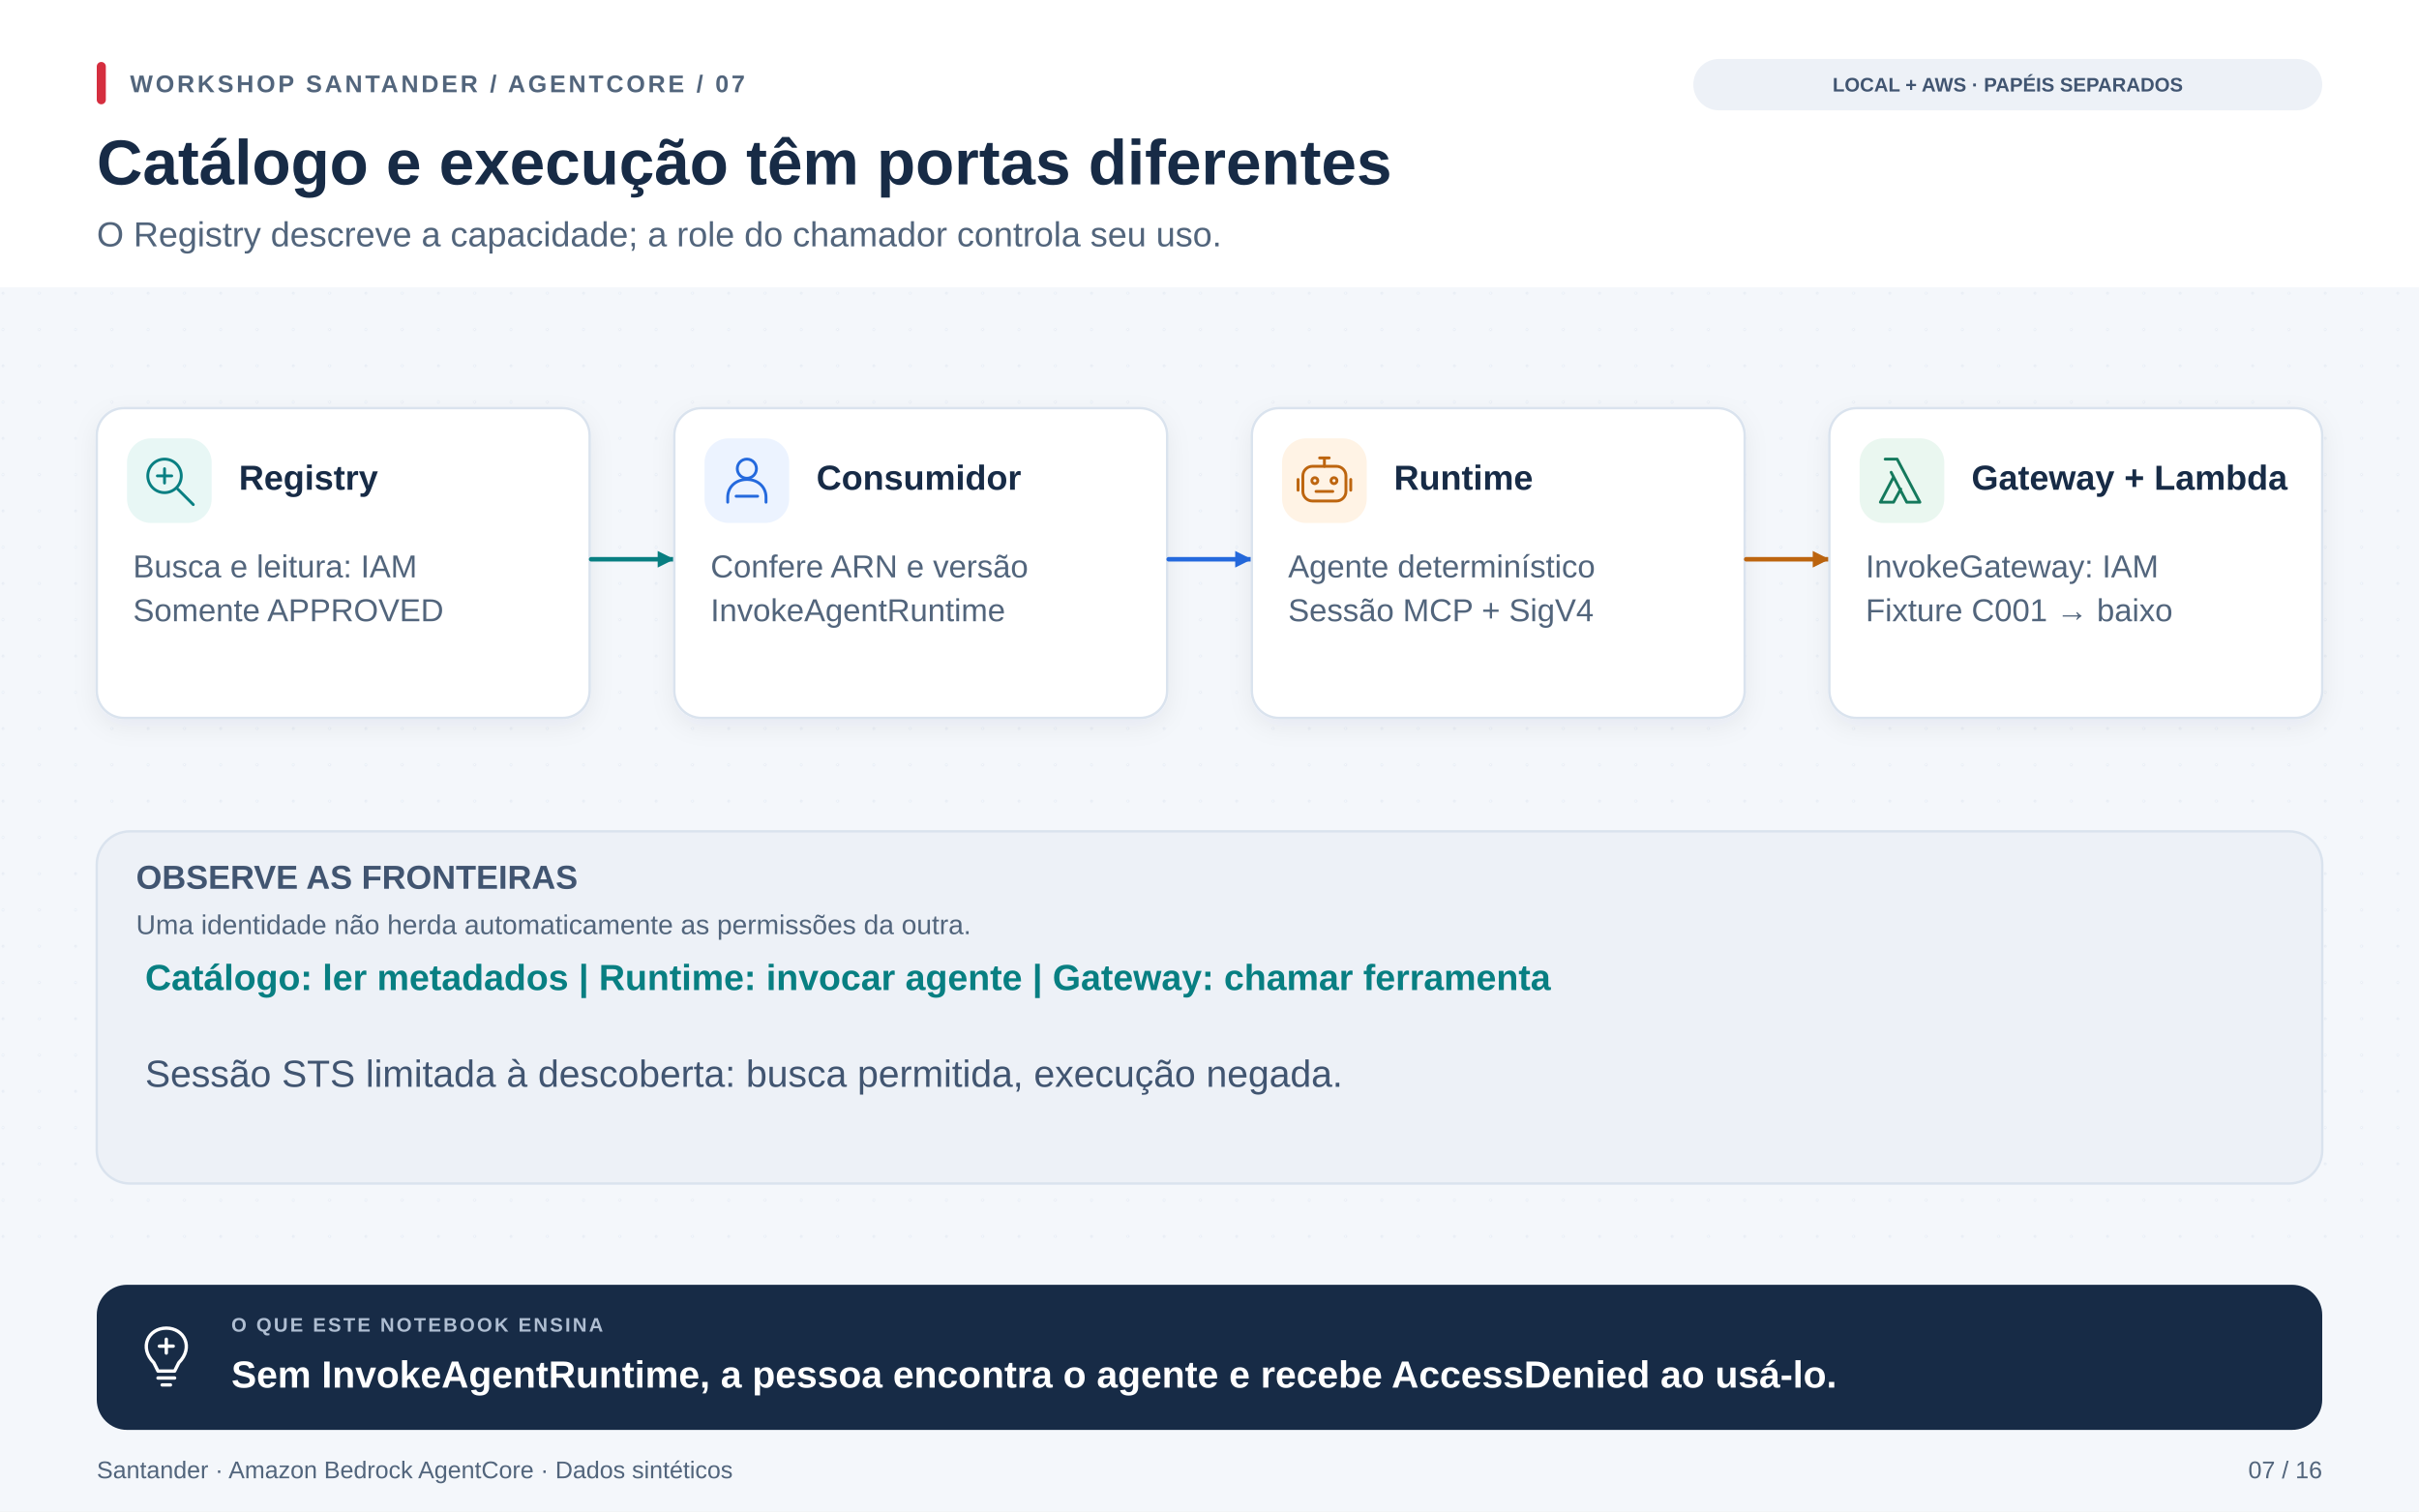
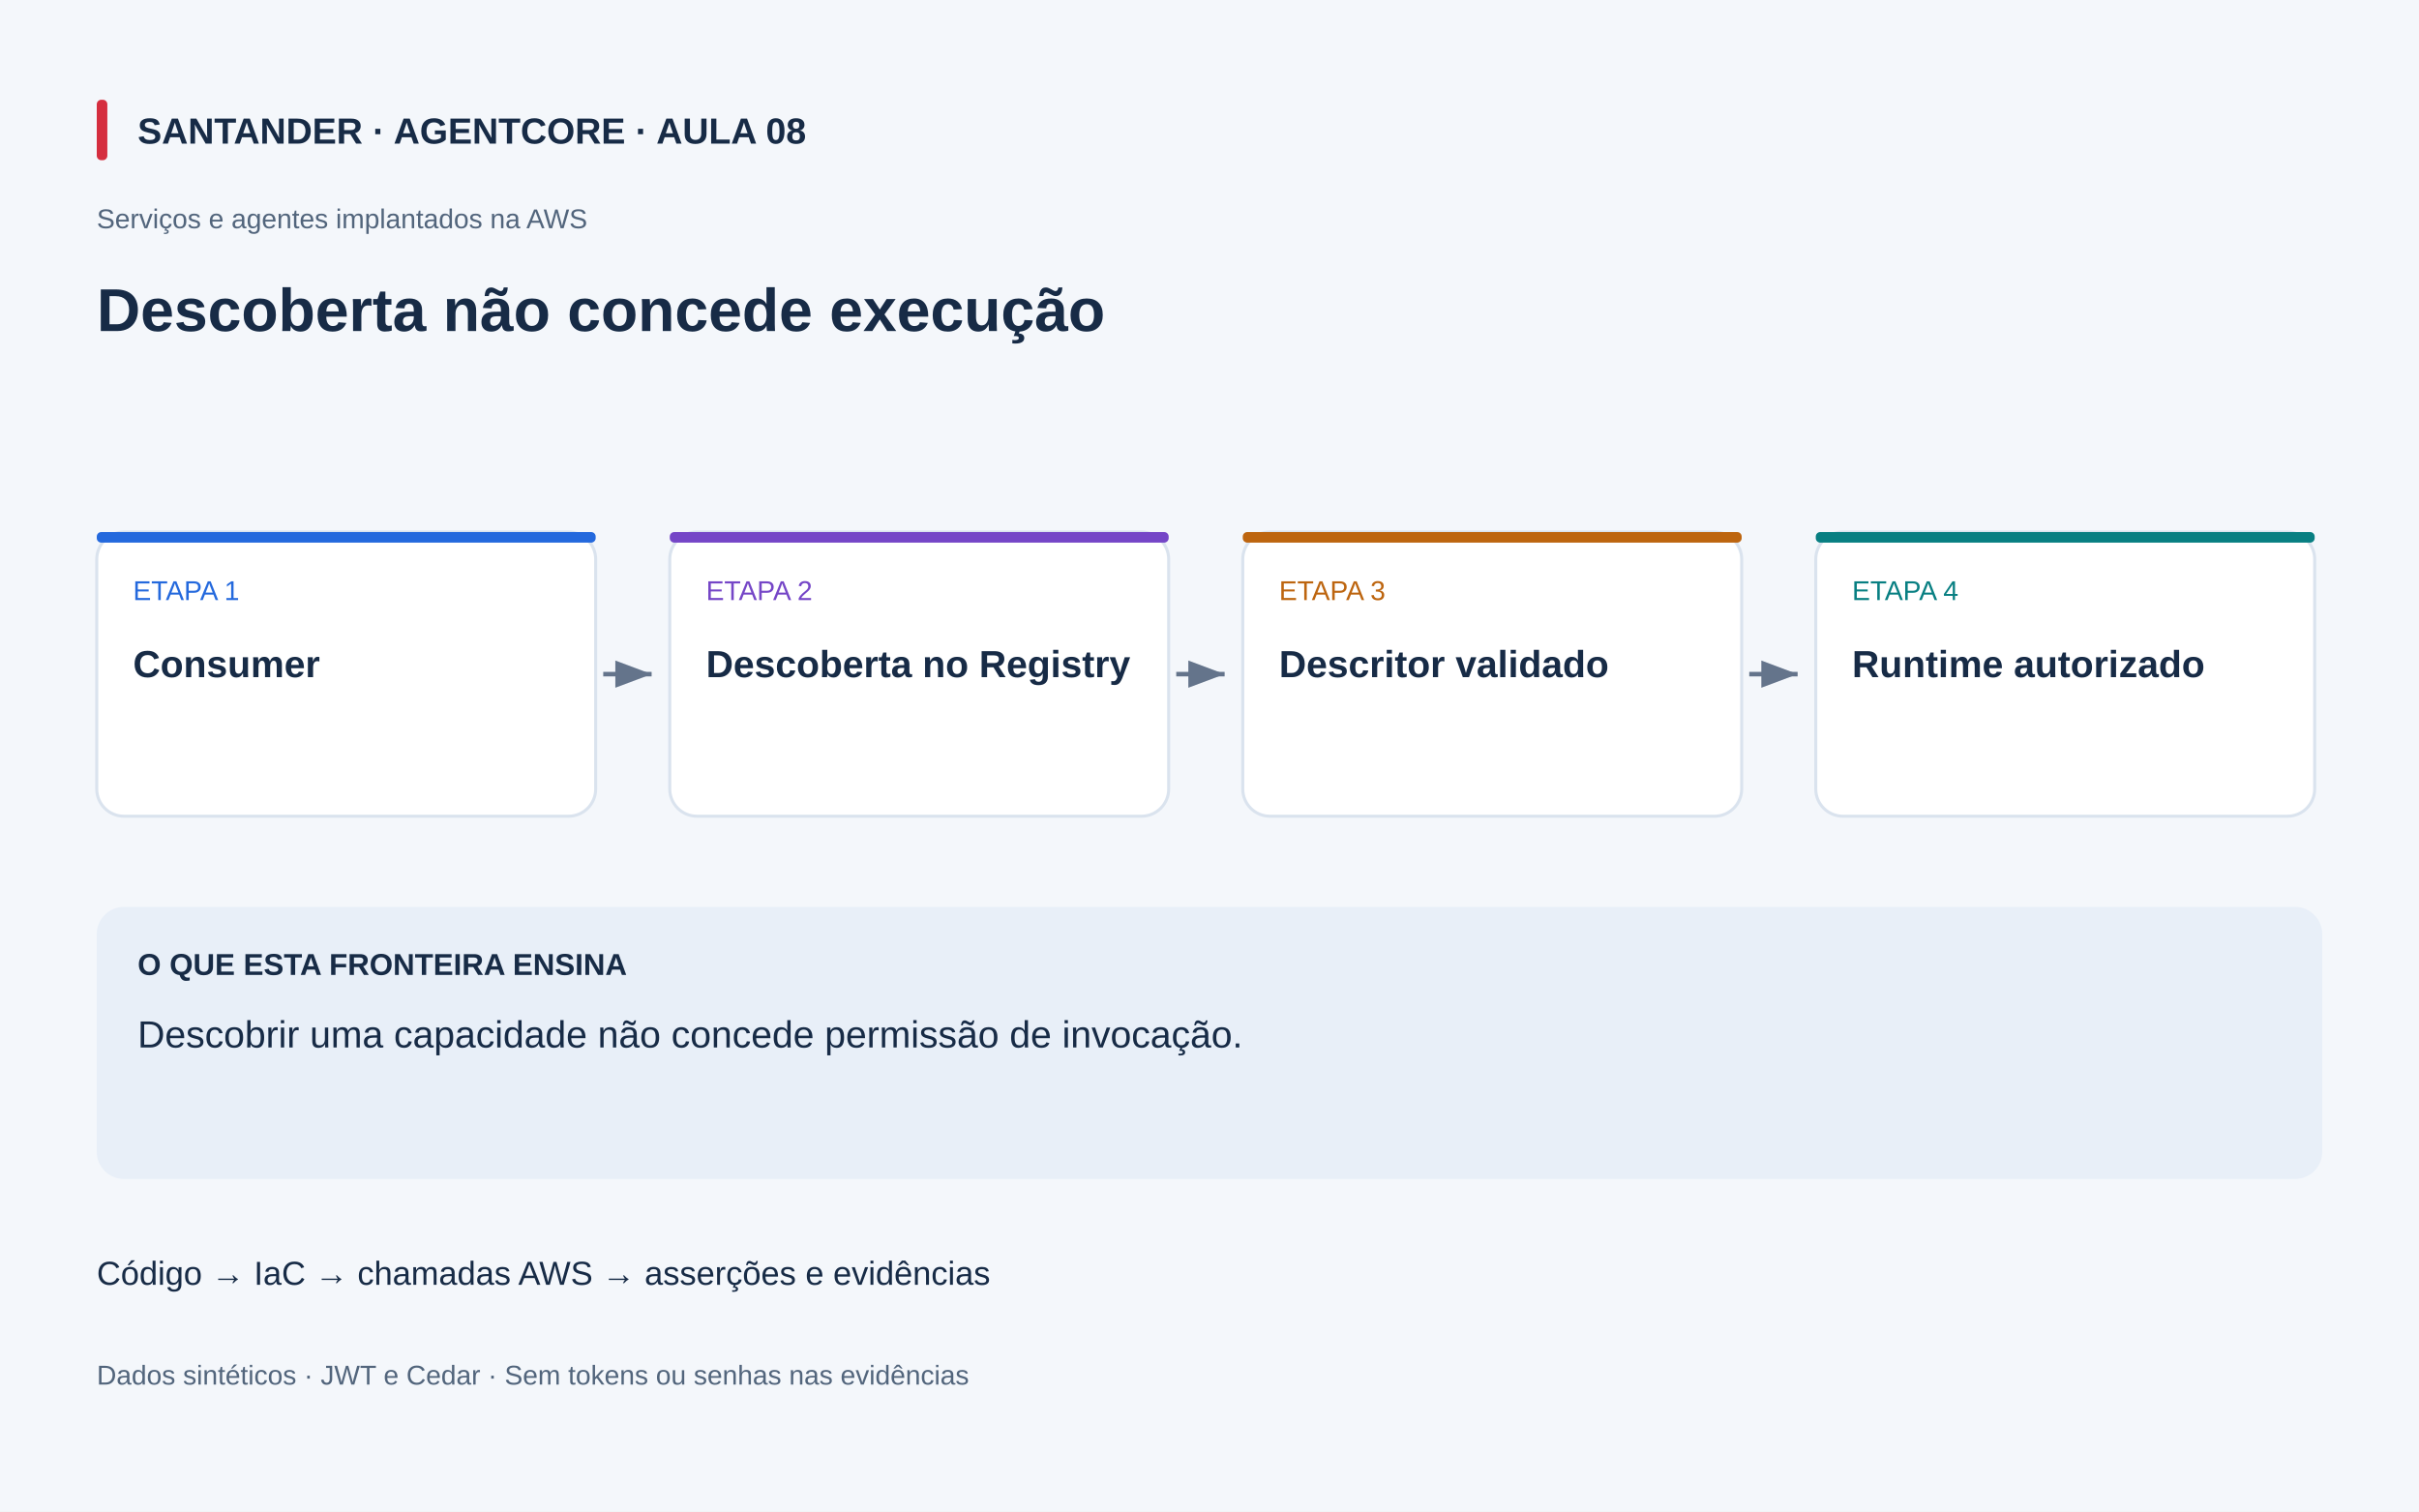
<svg xmlns="http://www.w3.org/2000/svg" width="1600" height="1000" viewBox="0 0 1600 1000" role="img" aria-labelledby="title desc">
+   <rect width="1600" height="1000" fill="#f4f7fb" />
  <defs>
-     <filter id="shadow" x="-20%" y="-20%" width="140%" height="150%">
-       <feDropShadow dx="0" dy="5" stdDeviation="8" flood-color="#172B46" flood-opacity=".06" />
-     </filter>
-     <pattern id="dots" width="24" height="24" patternUnits="userSpaceOnUse">
-       <circle cx="2" cy="2" r="1" fill="#DDE5EF" />
-     </pattern>
+     <marker id="arrow" markerWidth="10" markerHeight="10" refX="8" refY="3" orient="auto">
+       <path d="M0,0 L8,3 L0,6" fill="#64748b" />
+     </marker>
  </defs>
-   <rect x="0" y="0" width="1600" height="1000" rx="0" fill="#F4F7FB" />
-   <rect x="0" y="190" width="1600" height="650" fill="url(#dots)" opacity=".5" />
-   <rect x="0" y="0" width="1600" height="190" rx="0" fill="#FFFFFF" />
-   <rect x="64" y="41" width="6" height="28" rx="3" fill="#D52E3F" />
-   <text class="" x="86" y="61" fill="#52657C" font-family="Arial,Helvetica,sans-serif" font-size="16" font-weight="700" text-anchor="start" letter-spacing="1.8">
-     <tspan x="86" dy="0">WORKSHOP SANTANDER  /  AGENTCORE  /  07</tspan>
-   </text>
-   <text class="" x="64" y="122" fill="#172B46" font-family="Arial,Helvetica,sans-serif" font-size="42" font-weight="700" text-anchor="start">
-     <tspan x="64" dy="0">Catálogo e execução têm portas diferentes</tspan>
-   </text>
-   <text class="" x="64" y="163" fill="#52657C" font-family="Arial,Helvetica,sans-serif" font-size="23" font-weight="400" text-anchor="start">
-     <tspan x="64" dy="0">O Registry descreve a capacidade; a role do chamador controla seu uso.</tspan>
-   </text>
-   <rect x="1120" y="39" width="416" height="34" rx="17.0" fill="#EDF1F7" />
-   <text class="" x="1328.0" y="60.55" fill="#415571" font-family="Arial,Helvetica,sans-serif" font-size="13" font-weight="700" text-anchor="middle">
-     <tspan x="1328.0" dy="0">LOCAL + AWS · PAPÉIS SEPARADOS</tspan>
-   </text>
-   <rect x="64" y="850" width="1472" height="96" rx="20" fill="#172B46" />
-   <g transform="translate(88 875) scale(0.9166667)" fill="none" stroke="#FFFFFF" stroke-width="2.4" stroke-linecap="round" stroke-linejoin="round" aria-hidden="true">
-     <path d="M15 29c-11-11-4-25 9-25s20 14 9 25l-3 6H18zM18 40h12m-9 5h6M24 12v10m-5-5h10" />
+   <g font-family="Arial,Helvetica,sans-serif" fill="#172b46">
+     <rect x="64" y="66" width="7" height="40" rx="3" fill="#d52e3f" />
+     <text x="91" y="95" font-size="24" font-weight="700">SANTANDER · AGENTCORE · AULA 08</text>
+     <text x="64" y="151" font-size="18" fill="#52657c">Serviços e agentes implantados na AWS</text>
+     <text x="64" y="219" font-size="40" font-weight="700">Descoberta não concede execução</text>
+     <rect x="64" y="352" width="330" height="188" rx="18" fill="white" stroke="#dae3ee" stroke-width="2" />
+     <rect x="64" y="352" width="330" height="7" rx="3" fill="#2469dd" />
+     <text x="88" y="397" font-size="18" fill="#2469dd">ETAPA 1</text>
+     <text x="88" y="448" font-size="25" font-weight="700">Consumer</text>
+     <path d="M399,446 H431" stroke="#64748b" stroke-width="3" marker-end="url(#arrow)" />
+     <rect x="443" y="352" width="330" height="188" rx="18" fill="white" stroke="#dae3ee" stroke-width="2" />
+     <rect x="443" y="352" width="330" height="7" rx="3" fill="#7546c7" />
+     <text x="467" y="397" font-size="18" fill="#7546c7">ETAPA 2</text>
+     <text x="467" y="448" font-size="25" font-weight="700">Descoberta no Registry</text>
+     <path d="M778,446 H810" stroke="#64748b" stroke-width="3" marker-end="url(#arrow)" />
+     <rect x="822" y="352" width="330" height="188" rx="18" fill="white" stroke="#dae3ee" stroke-width="2" />
+     <rect x="822" y="352" width="330" height="7" rx="3" fill="#bd650f" />
+     <text x="846" y="397" font-size="18" fill="#bd650f">ETAPA 3</text>
+     <text x="846" y="448" font-size="25" font-weight="700">Descritor validado</text>
+     <path d="M1157,446 H1189" stroke="#64748b" stroke-width="3" marker-end="url(#arrow)" />
+     <rect x="1201" y="352" width="330" height="188" rx="18" fill="white" stroke="#dae3ee" stroke-width="2" />
+     <rect x="1201" y="352" width="330" height="7" rx="3" fill="#087f82" />
+     <text x="1225" y="397" font-size="18" fill="#087f82">ETAPA 4</text>
+     <text x="1225" y="448" font-size="25" font-weight="700">Runtime autorizado</text>
+     <rect x="64" y="600" width="1472" height="180" rx="18" fill="#e8eff8" />
+     <text x="91" y="645" font-size="20" font-weight="700">O QUE ESTA FRONTEIRA ENSINA</text>
+     <text x="91" y="693" font-size="25">Descobrir uma capacidade não concede permissão de invocação.</text>
+     <text x="64" y="850" font-size="22">Código → IaC → chamadas AWS → asserções e evidências</text>
+     <text x="64" y="916" font-size="18" fill="#52657c">Dados sintéticos · JWT e Cedar · Sem tokens ou senhas nas evidências</text>
  </g>
-   <text class="" x="153" y="881" fill="#AFBED2" font-family="Arial,Helvetica,sans-serif" font-size="13" font-weight="700" text-anchor="start" letter-spacing="1.4">
-     <tspan x="153" dy="0">O QUE ESTE NOTEBOOK ENSINA</tspan>
-   </text>
-   <text class="" x="153" y="918" fill="#FFFFFF" font-family="Arial,Helvetica,sans-serif" font-size="25" font-weight="600" text-anchor="start">
-     <tspan x="153" dy="0">Sem InvokeAgentRuntime, a pessoa encontra o agente e recebe AccessDenied ao usá-lo.</tspan>
-   </text>
-   <text class="" x="64" y="978" fill="#52657C" font-family="Arial,Helvetica,sans-serif" font-size="16" font-weight="400" text-anchor="start">
-     <tspan x="64" dy="0">Santander  ·  Amazon Bedrock AgentCore  ·  Dados sintéticos</tspan>
-   </text>
-   <text class="" x="1536" y="978" fill="#52657C" font-family="Arial,Helvetica,sans-serif" font-size="16" font-weight="400" text-anchor="end">
-     <tspan x="1536" dy="0">07 / 16</tspan>
-   </text>
-   <g class="node" data-x="64" data-y="270" data-w="326" data-h="205">
-     <rect x="64" y="270" width="326" height="205" rx="18" fill="#FFFFFF" stroke="#DAE3EE" stroke-width="1.6" filter="url(#shadow)" />
-     <rect x="84" y="290" width="56" height="56" rx="16" fill="#E8F7F5" />
-     <g transform="translate(93 299) scale(0.7916667)" fill="none" stroke="#087F82" stroke-width="2.4" stroke-linecap="round" stroke-linejoin="round" aria-hidden="true">
-       <circle cx="20" cy="20" r="14" />
-       <path d="M31 31l13 13M14 20h12m-6-6v12" />
-     </g>
-     <text class="node-text" x="158" y="324" fill="#172B46" font-family="Arial,Helvetica,sans-serif" font-size="23" font-weight="700" text-anchor="start">
-       <tspan x="158" dy="0">Registry</tspan>
-     </text>
-     <text class="node-text" x="88" y="382" fill="#52657C" font-family="Arial,Helvetica,sans-serif" font-size="21" font-weight="400" text-anchor="start">
-       <tspan x="88" dy="0">Busca e leitura: IAM</tspan>
-       <tspan x="88" dy="29.0">Somente APPROVED</tspan>
-     </text>
-   </g>
-   <path d="M 391 370 L 446 370" stroke="#087F82" fill="none" stroke-width="3" stroke-linejoin="round" stroke-linecap="round" />
-   <polygon points="446,370 435.0,375.5 435.0,364.5" fill="#087F82" />
-   <g class="node" data-x="446" data-y="270" data-w="326" data-h="205">
-     <rect x="446" y="270" width="326" height="205" rx="18" fill="#FFFFFF" stroke="#DAE3EE" stroke-width="1.6" filter="url(#shadow)" />
-     <rect x="466" y="290" width="56" height="56" rx="16" fill="#ECF3FF" />
-     <g transform="translate(475 299) scale(0.7916667)" fill="none" stroke="#2469DD" stroke-width="2.4" stroke-linecap="round" stroke-linejoin="round" aria-hidden="true">
-       <circle cx="24" cy="14" r="8" />
-       <path d="M8 42v-4c0-9 7-15 16-15s16 6 16 15v4" />
-       <path d="M15 37h18" />
-     </g>
-     <text class="node-text" x="540" y="324" fill="#172B46" font-family="Arial,Helvetica,sans-serif" font-size="23" font-weight="700" text-anchor="start">
-       <tspan x="540" dy="0">Consumidor</tspan>
-     </text>
-     <text class="node-text" x="470" y="382" fill="#52657C" font-family="Arial,Helvetica,sans-serif" font-size="21" font-weight="400" text-anchor="start">
-       <tspan x="470" dy="0">Confere ARN e versão</tspan>
-       <tspan x="470" dy="29.0">InvokeAgentRuntime</tspan>
-     </text>
-   </g>
-   <path d="M 773 370 L 828 370" stroke="#2469DD" fill="none" stroke-width="3" stroke-linejoin="round" stroke-linecap="round" />
-   <polygon points="828,370 817.0,375.5 817.0,364.5" fill="#2469DD" />
-   <g class="node" data-x="828" data-y="270" data-w="326" data-h="205">
-     <rect x="828" y="270" width="326" height="205" rx="18" fill="#FFFFFF" stroke="#DAE3EE" stroke-width="1.6" filter="url(#shadow)" />
-     <rect x="848" y="290" width="56" height="56" rx="16" fill="#FFF3E5" />
-     <g transform="translate(857 299) scale(0.7916667)" fill="none" stroke="#BD650F" stroke-width="2.4" stroke-linecap="round" stroke-linejoin="round" aria-hidden="true">
-       <rect x="6" y="12" width="36" height="29" rx="8" />
-       <path d="M24 12V5m-4 0h8M2 23v9m44-9v9" />
-       <circle cx="16" cy="24" r="2.5" />
-       <circle cx="32" cy="24" r="2.5" />
-       <path d="M17 33h14" />
-     </g>
-     <text class="node-text" x="922" y="324" fill="#172B46" font-family="Arial,Helvetica,sans-serif" font-size="23" font-weight="700" text-anchor="start">
-       <tspan x="922" dy="0">Runtime</tspan>
-     </text>
-     <text class="node-text" x="852" y="382" fill="#52657C" font-family="Arial,Helvetica,sans-serif" font-size="21" font-weight="400" text-anchor="start">
-       <tspan x="852" dy="0">Agente determinístico</tspan>
-       <tspan x="852" dy="29.0">Sessão MCP + SigV4</tspan>
-     </text>
-   </g>
-   <path d="M 1155 370 L 1210 370" stroke="#BD650F" fill="none" stroke-width="3" stroke-linejoin="round" stroke-linecap="round" />
-   <polygon points="1210,370 1199.0,375.5 1199.0,364.5" fill="#BD650F" />
-   <g class="node" data-x="1210" data-y="270" data-w="326" data-h="205">
-     <rect x="1210" y="270" width="326" height="205" rx="18" fill="#FFFFFF" stroke="#DAE3EE" stroke-width="1.6" filter="url(#shadow)" />
-     <rect x="1230" y="290" width="56" height="56" rx="16" fill="#EAF7F0" />
-     <g transform="translate(1239 299) scale(0.7916667)" fill="none" stroke="#14795C" stroke-width="2.4" stroke-linecap="round" stroke-linejoin="round" aria-hidden="true">
-       <path d="M10 6h10l19 36H28L15 17M17 21L6 42h11l6-11" />
-     </g>
-     <text class="node-text" x="1304" y="324" fill="#172B46" font-family="Arial,Helvetica,sans-serif" font-size="23" font-weight="700" text-anchor="start">
-       <tspan x="1304" dy="0">Gateway + Lambda</tspan>
-     </text>
-     <text class="node-text" x="1234" y="382" fill="#52657C" font-family="Arial,Helvetica,sans-serif" font-size="21" font-weight="400" text-anchor="start">
-       <tspan x="1234" dy="0">InvokeGateway: IAM</tspan>
-       <tspan x="1234" dy="29.0">Fixture C001 → baixo</tspan>
-     </text>
-   </g>
-   <rect x="64" y="550" width="1472" height="233" rx="22" fill="#EDF1F7" stroke="#DAE3EE" stroke-width="1.6" />
-   <text class="" x="90" y="588" fill="#415571" font-family="Arial,Helvetica,sans-serif" font-size="22" font-weight="700" text-anchor="start">
-     <tspan x="90" dy="0">OBSERVE AS FRONTEIRAS</tspan>
-   </text>
-   <text class="" x="90" y="618" fill="#52657C" font-family="Arial,Helvetica,sans-serif" font-size="18" font-weight="400" text-anchor="start">
-     <tspan x="90" dy="0">Uma identidade não herda automaticamente as permissões da outra.</tspan>
-   </text>
-   <text class="" x="96" y="655" fill="#087f82" font-family="Arial,Helvetica,sans-serif" font-size="24" font-weight="700" text-anchor="start">
-     <tspan x="96" dy="0">Catálogo: ler metadados    |    Runtime: invocar agente    |    Gateway: chamar ferramenta</tspan>
-   </text>
-   <text class="" x="96" y="719" fill="#415571" font-family="Arial,Helvetica,sans-serif" font-size="25" font-weight="400" text-anchor="start">
-     <tspan x="96" dy="0">Sessão STS limitada à descoberta: busca permitida, execução negada.</tspan>
-   </text>
</svg>
